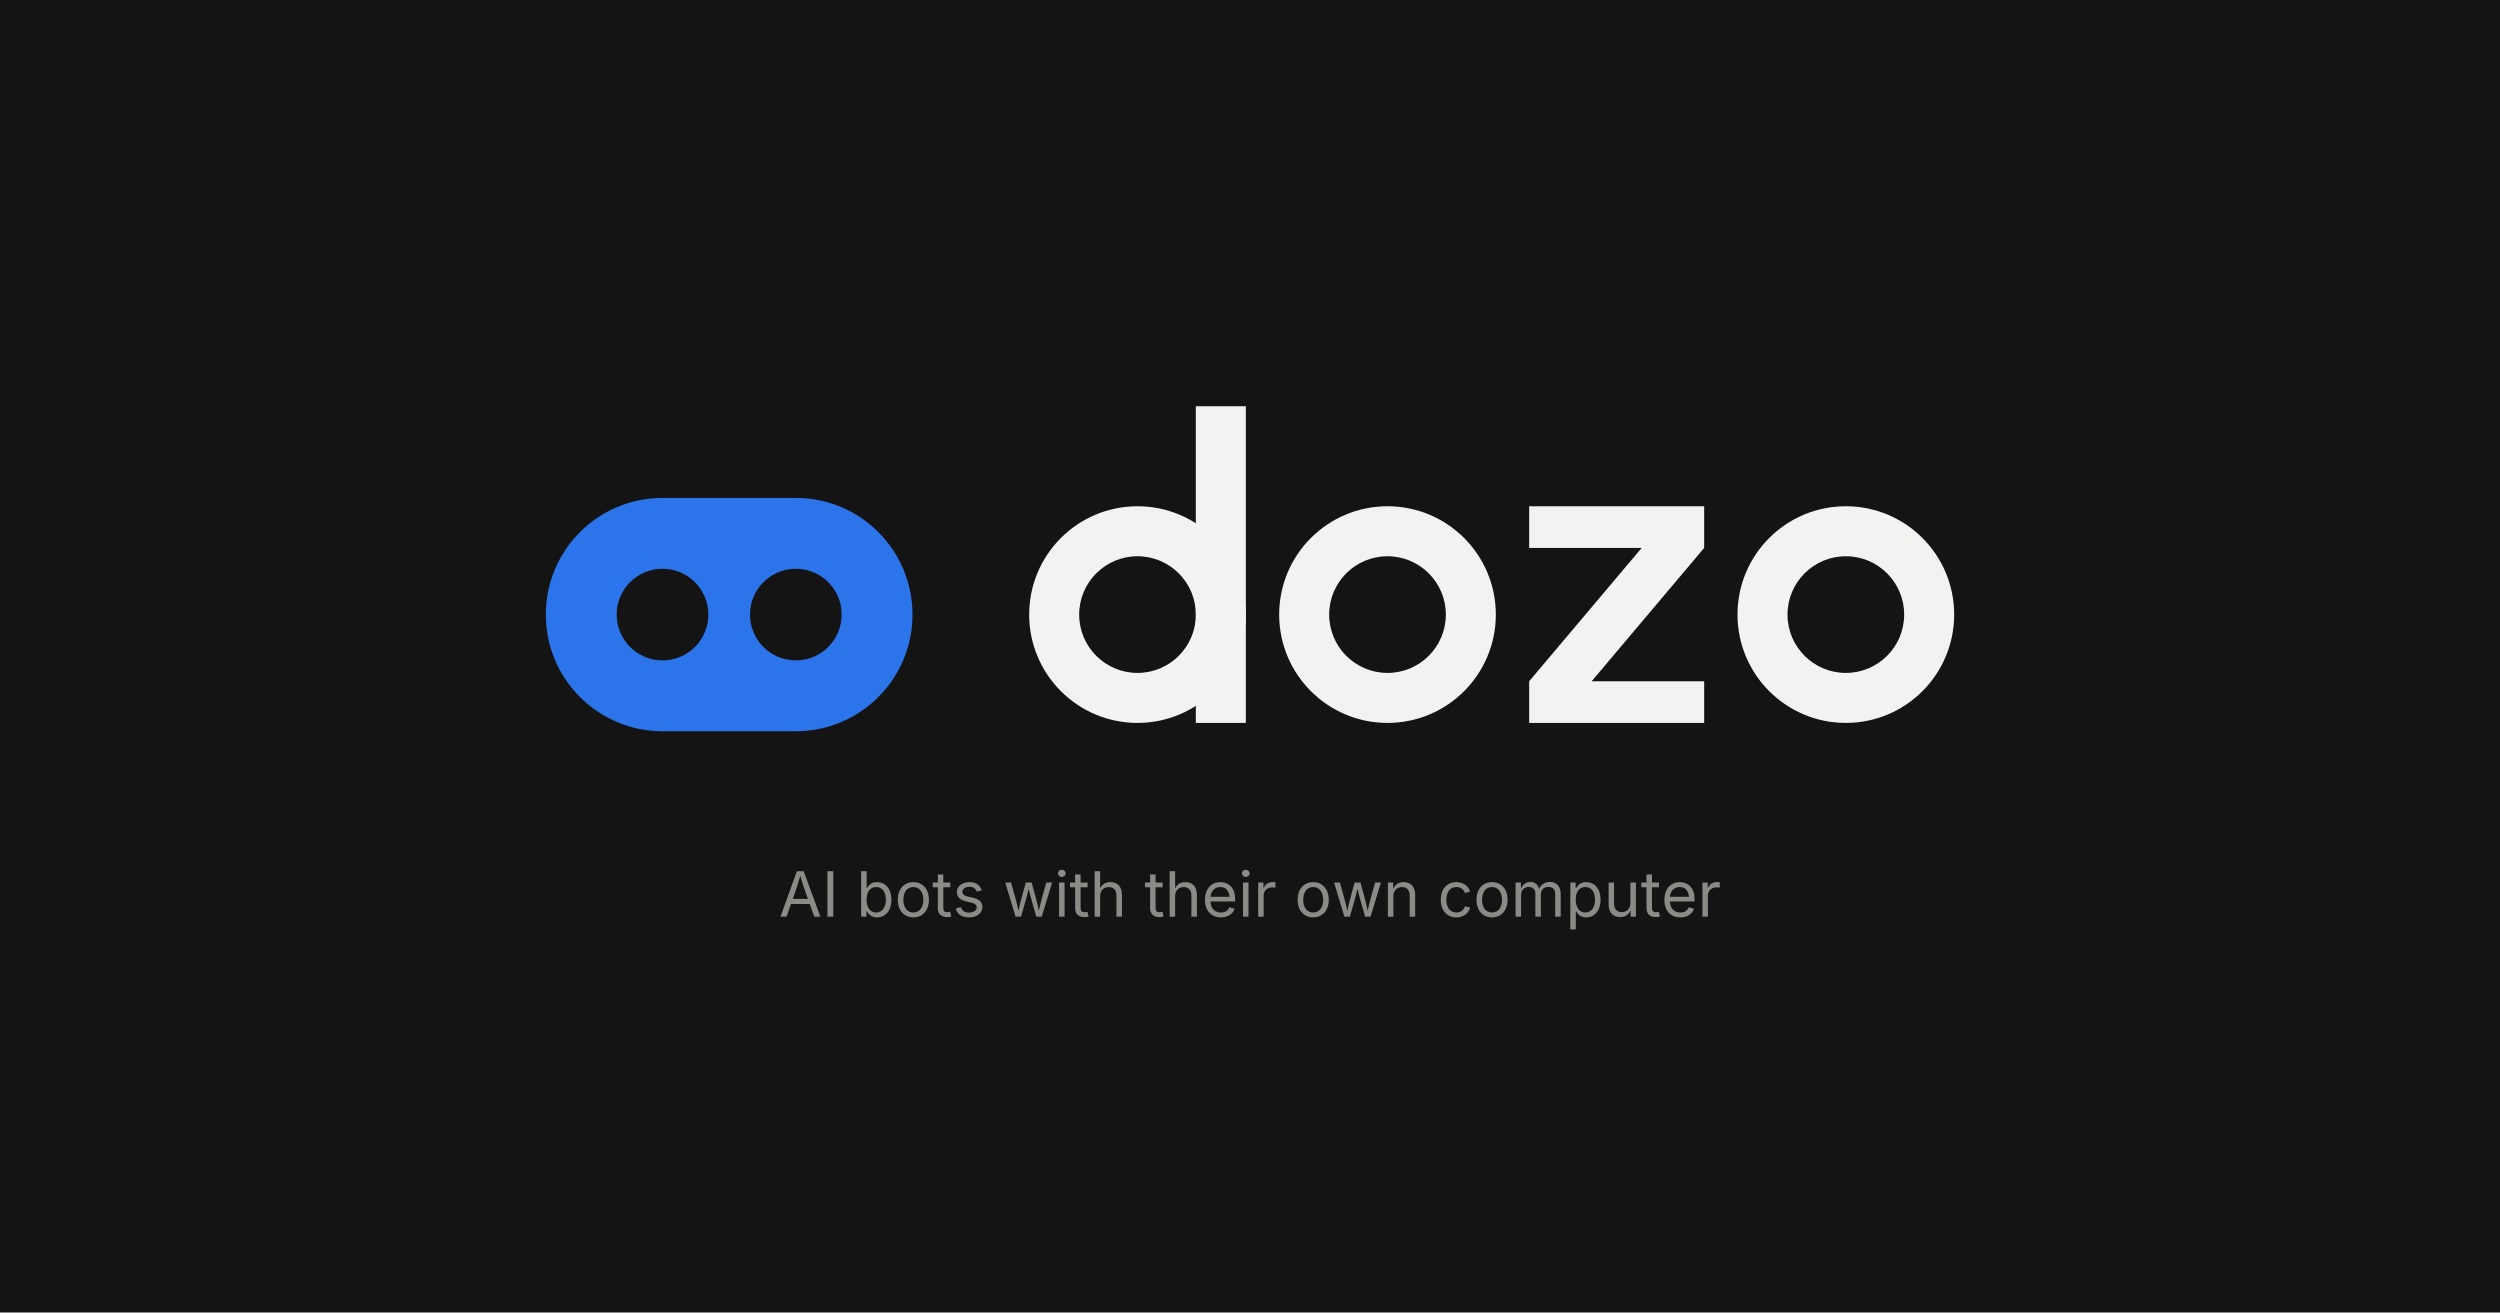
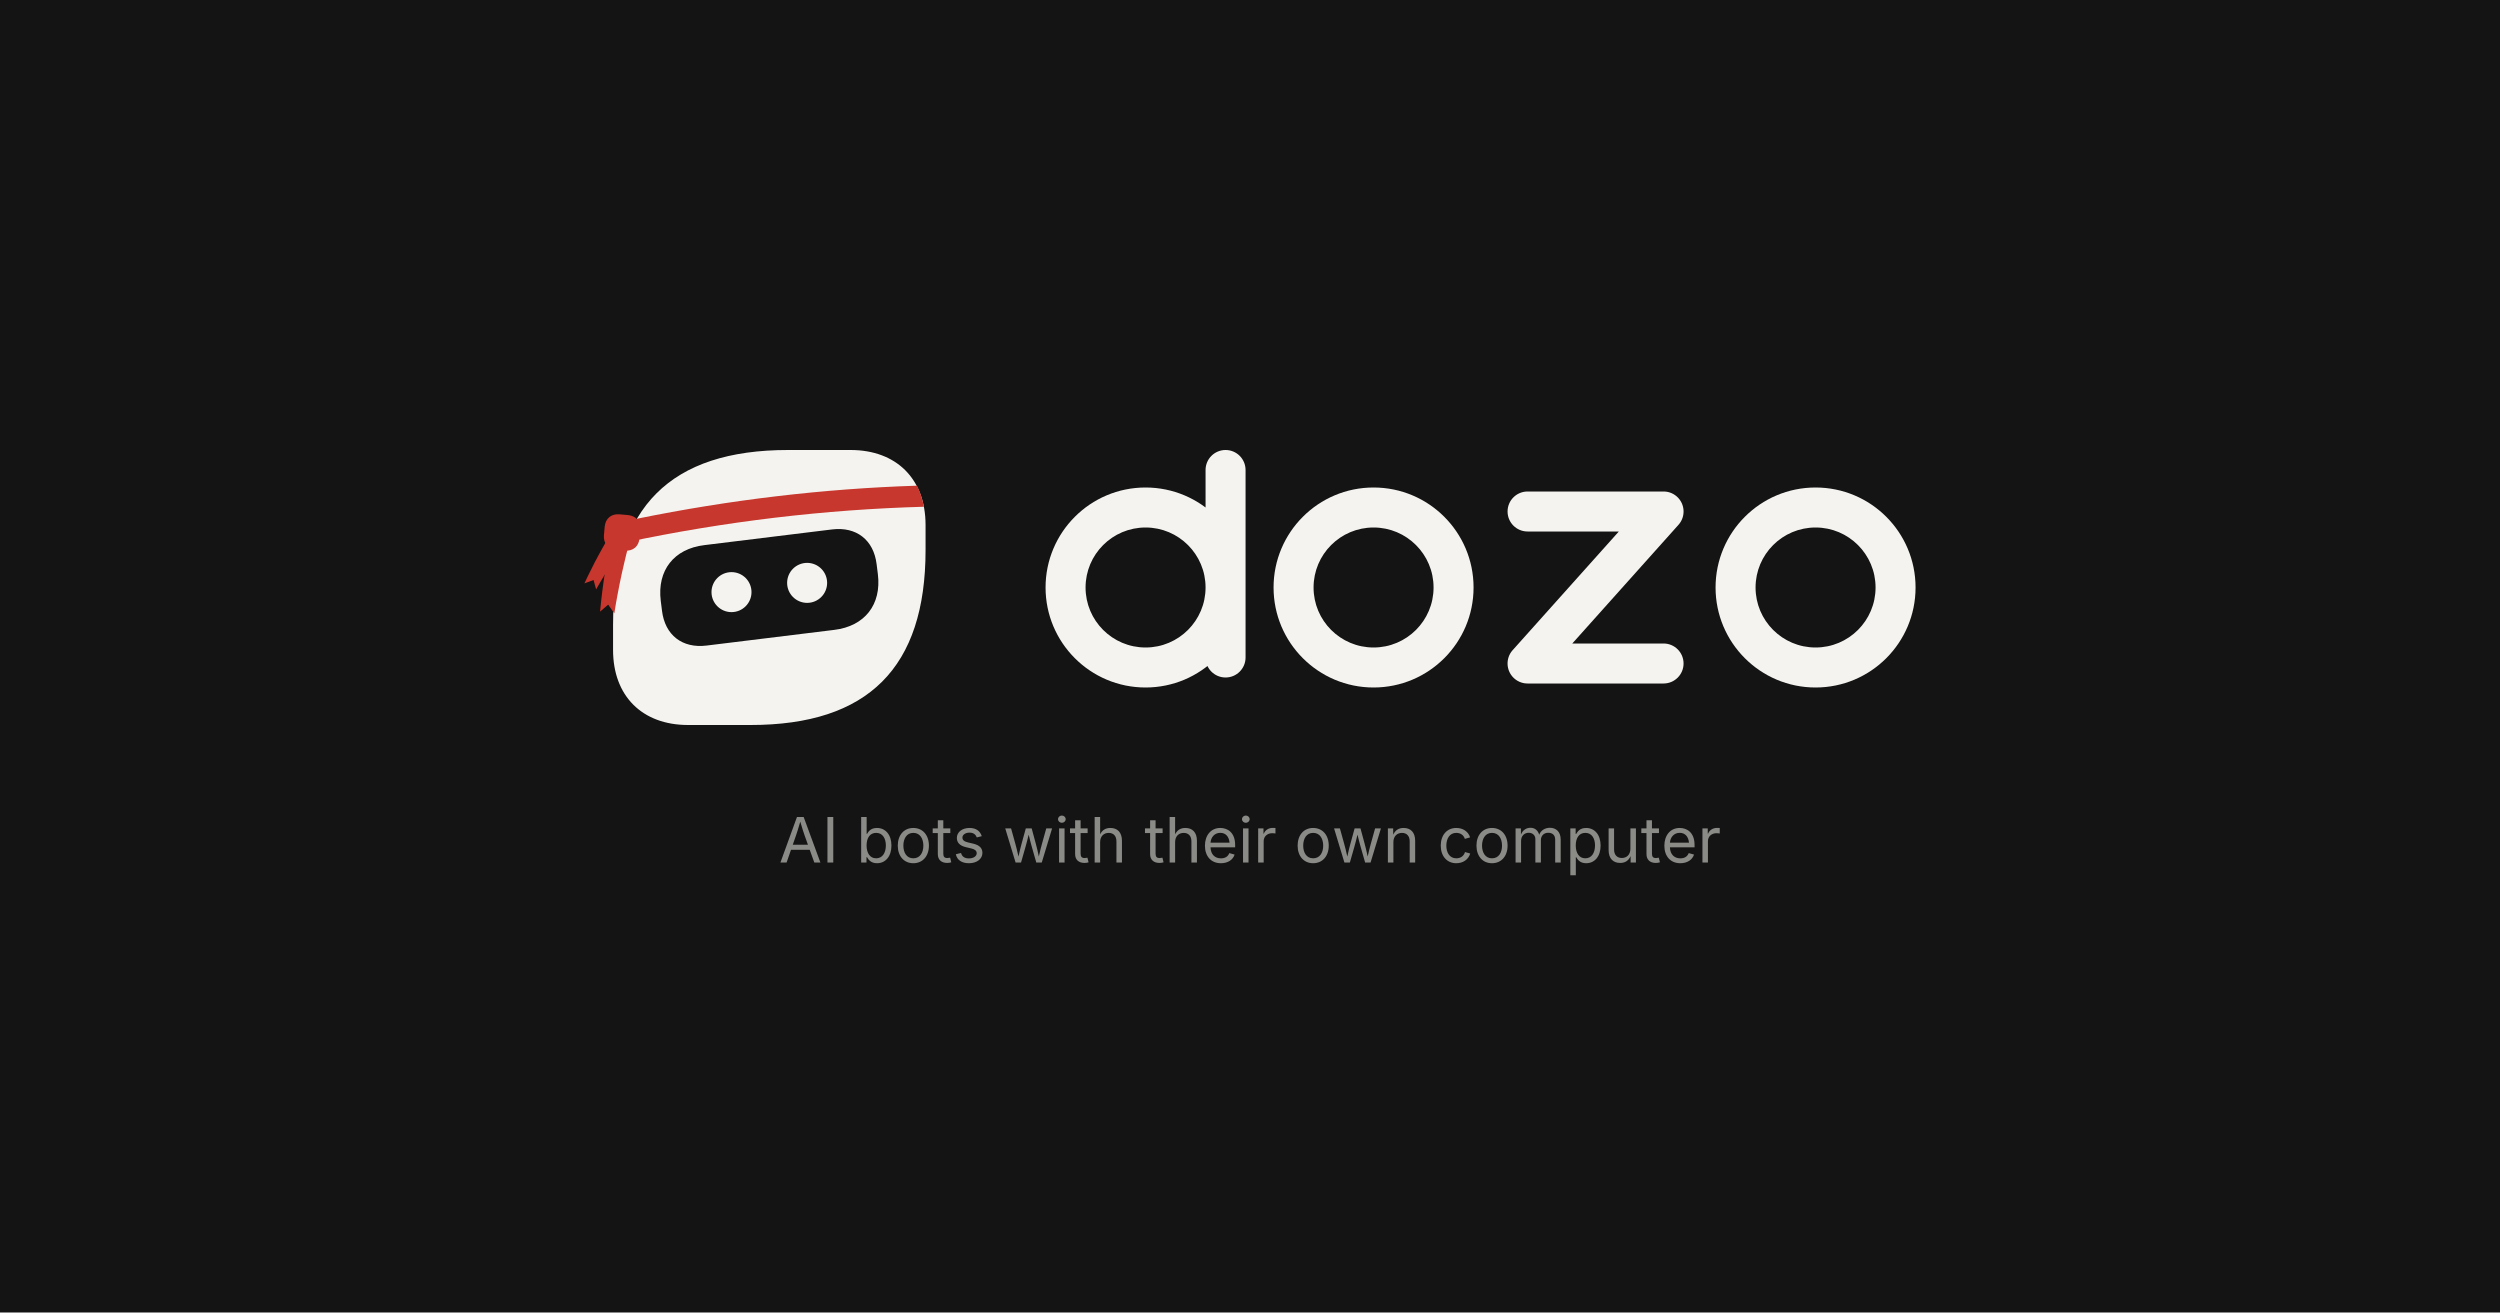
<svg xmlns="http://www.w3.org/2000/svg" viewBox="0 0 1200 630">
  <rect width="1200" height="630" fill="#141414" />
-   <g transform="translate(262 195) scale(2)">
-     <path fill="#2b74ea" fill-rule="evenodd" transform="translate(-6 0)" d="M34 22H66A28 28 0 0 1 66 78H34A28 28 0 0 1 34 22ZM34 39A11 11 0 1 0 34 61A11 11 0 1 0 34 39ZM66 39A11 11 0 1 0 66 61A11 11 0 1 0 66 39Z" />
-     <g transform="translate(116 0)">
-       <path fill="#f2f2f0" d="M26 24A26 26 0 1 0 26 76A26 26 0 1 0 26 24ZM26 36A14 14 0 1 1 26 64A14 14 0 1 1 26 36Z" fill-rule="evenodd" />
-       <path fill="#f2f2f0" d="M40 0H52V76H40Z" />
-       <path fill="#f2f2f0" fill-rule="evenodd" d="M86 24A26 26 0 1 0 86 76A26 26 0 1 0 86 24ZM86 36A14 14 0 1 1 86 64A14 14 0 1 1 86 36Z" />
-       <path fill="#f2f2f0" d="M120 24H162V34L135 66H162V76H120V66L147 34H120Z" />
-       <path fill="#f2f2f0" fill-rule="evenodd" d="M196 24A26 26 0 1 0 196 76A26 26 0 1 0 196 24ZM196 36A14 14 0 1 1 196 64A14 14 0 1 1 196 36Z" />
-     </g>
+   <g transform="translate(280.53 216) scale(3) translate(-2.42 -10)">
+     <path fill="#f4f3f0" fill-rule="evenodd" d="M35 10L45 10C52.35 10 57 14.65 57 22L57 26C57 44.82 47.82 54 29 54L19 54C11.65 54 7 49.35 7 42L7 38C7 19.18 16.18 10 35 10ZM21.6 25.22L42.04 22.71C45.93 22.23 48.7 24.39 49.17 28.28L49.37 29.87C49.97 34.73 47.27 38.19 42.4 38.78L21.96 41.29C18.07 41.77 15.3 39.61 14.83 35.72L14.63 34.13C14.03 29.27 16.73 25.81 21.6 25.22Z" />
+     <circle cx="25.95" cy="32.74" r="3.2" fill="#f4f3f0" />
+     <circle cx="38.05" cy="31.26" r="3.2" fill="#f4f3f0" />
+     <path fill="#C8372D" d="M6.94 22.82C6.89 23.09 6.71 23.9 6.6 24.44C6.5 24.97 6.39 25.51 6.29 26.05C6.19 26.59 6.09 27.13 6 27.68C5.91 28.22 5.82 28.76 5.74 29.3C5.65 29.85 5.57 30.39 5.5 30.94C5.42 31.48 5.35 32.03 5.28 32.57C5.21 33.12 5.15 33.66 5.09 34.21C5.03 34.76 4.95 35.58 4.92 35.86L6.22 34.74L7.2 36.14C7.24 35.88 7.37 35.08 7.46 34.55C7.55 34.01 7.65 33.48 7.75 32.96C7.85 32.43 7.95 31.9 8.06 31.37C8.16 30.85 8.28 30.32 8.39 29.8C8.51 29.27 8.62 28.75 8.75 28.23C8.87 27.71 8.99 27.19 9.12 26.67C9.25 26.15 9.39 25.63 9.53 25.12C9.66 24.6 9.88 23.83 9.95 23.57Z" />
+     <path fill="#C8372D" d="M7.24 22.39C7.13 22.57 6.8 23.11 6.58 23.47C6.37 23.84 6.15 24.2 5.94 24.57C5.73 24.94 5.52 25.31 5.31 25.68C5.1 26.05 4.9 26.42 4.7 26.79C4.5 27.16 4.3 27.54 4.1 27.91C3.91 28.29 3.72 28.67 3.53 29.05C3.34 29.43 3.15 29.81 2.96 30.19C2.78 30.57 2.51 31.15 2.42 31.34L3.88 30.8L4.29 32.3C4.39 32.12 4.7 31.58 4.91 31.22C5.11 30.87 5.33 30.51 5.54 30.16C5.75 29.81 5.97 29.45 6.19 29.1C6.41 28.75 6.63 28.41 6.85 28.06C7.07 27.72 7.3 27.37 7.53 27.03C7.76 26.69 7.99 26.35 8.22 26.01C8.45 25.67 8.69 25.34 8.93 25C9.17 24.67 9.53 24.17 9.65 24.01Z" />
+     <path fill="#C8372D" d="M10.82 21C25.73 17.96 40.65 16.19 55.57 15.71C55.67 15.62 56.38 17.23 56.73 19.08C40.84 19.52 24.94 21.42 9.05 24.77C7.78 28.03 8.96 24.17 10.82 21Z" />
+     <path fill="#C8372D" d="M8.01 20.29L9.38 20.41C10.68 20.53 11.46 21.46 11.35 22.76L11.23 24.13C11.12 25.43 10.18 26.21 8.88 26.1L7.52 25.98C6.21 25.87 5.43 24.93 5.54 23.63L5.66 22.27C5.78 20.96 6.71 20.18 8.01 20.29Z" />
+     <path fill="#f4f3f0" d="M76.2 32A16 16 0 1 0 108.2 32A16 16 0 1 0 76.2 32ZM82.6 32A9.6 9.6 0 1 1 101.8 32A9.6 9.6 0 1 1 82.6 32ZM105 10H105A3.2 3.2 0 0 0 101.8 13.2V43.2A3.2 3.2 0 0 0 105 46.4H105A3.2 3.2 0 0 0 108.2 43.2V13.2A3.2 3.2 0 0 0 105 10Z" />
+     <path fill="#f4f3f0" d="M112.68 32A16 16 0 1 0 144.68 32A16 16 0 1 0 112.68 32ZM119.08 32A9.6 9.6 0 1 1 138.28 32A9.6 9.6 0 1 1 119.08 32Z" />
+     <path fill="#f4f3f0" d="M153.32 16.64L175.08 16.64A3.2 3.2 0 0 1 175.08 23.04L153.32 23.04A3.2 3.2 0 0 1 153.32 16.64ZM177.465 21.974L155.705 46.294A3.2 3.2 0 0 1 150.935 42.026L172.695 17.706A3.2 3.2 0 0 1 177.465 21.974ZM153.32 40.96L175.08 40.96A3.2 3.2 0 0 1 175.08 47.36L153.32 47.36A3.2 3.2 0 0 1 153.32 40.96Z" />
+     <path fill="#f4f3f0" d="M183.4 32A16 16 0 1 0 215.4 32A16 16 0 1 0 183.4 32ZM189.8 32A9.6 9.6 0 1 1 209 32A9.6 9.6 0 1 1 189.8 32Z" />
  </g>
-   <path fill="#8a8a86" transform="translate(373.85 440)" d="M0.76 0H3.72L5.83 -6.09H14.82L17.01 0H19.94L11.91 -21.83H8.69ZM6.68 -8.53 8.22 -12.95C8.69 -14.3 9.36 -16.38 10.28 -19.6C11.21 -16.44 11.85 -14.41 12.38 -12.95L13.96 -8.53Z M26.12 -21.83H23.33V0H26.12Z M47.11 0.35C51.2 0.35 54.04 -2.93 54.04 -8.14C54.04 -13.33 51.18 -16.58 47.09 -16.58C43.9 -16.58 42.89 -14.62 42.35 -13.75H42.14V-21.83H39.51V0H42.06V-2.53H42.35C42.89 -1.63 43.99 0.35 47.11 0.35ZM46.71 -2.01C43.74 -2.01 42.11 -4.53 42.11 -8.17C42.11 -11.79 43.7 -14.22 46.71 -14.22C49.82 -14.22 51.36 -11.57 51.36 -8.17C51.36 -4.73 49.78 -2.01 46.71 -2.01Z M64.54 0.35C69.01 0.35 72.03 -3.03 72.03 -8.09C72.03 -13.21 69.01 -16.58 64.54 -16.58C60.09 -16.58 57.08 -13.21 57.08 -8.09C57.08 -3.03 60.09 0.35 64.54 0.35ZM64.54 -2.01C61.27 -2.01 59.77 -4.86 59.77 -8.09C59.77 -11.35 61.27 -14.22 64.54 -14.22C67.85 -14.22 69.36 -11.34 69.36 -8.09C69.36 -4.86 67.85 -2.01 64.54 -2.01Z M82.31 -16.38H78.94V-20.27H76.3V-16.38H73.84V-14.12H76.3V-4.04C76.3 -1.36 77.97 0.21 80.8 0.21C81.47 0.21 82.22 0.1 82.76 -0.09L82.22 -2.31C81.78 -2.23 81.21 -2.14 80.87 -2.14C79.48 -2.14 78.94 -2.78 78.94 -4.25V-14.12H82.31Z M91.25 0.35C95.08 0.35 97.71 -1.74 97.71 -4.61C97.71 -6.86 96.31 -8.33 93.34 -9.04L90.86 -9.62C88.95 -10.08 88.11 -10.75 88.11 -11.97C88.11 -13.33 89.58 -14.34 91.52 -14.34C93.63 -14.34 94.56 -13.2 95.01 -12.03L97.4 -12.64C96.65 -14.94 94.88 -16.58 91.51 -16.58C88.02 -16.58 85.44 -14.62 85.44 -11.81C85.44 -9.51 86.87 -8.04 89.84 -7.34L92.56 -6.69C94.17 -6.31 94.97 -5.57 94.97 -4.44C94.97 -3.09 93.5 -1.96 91.22 -1.96C89.25 -1.96 87.92 -2.77 87.45 -4.57L84.95 -3.97C85.53 -1.14 87.88 0.35 91.25 0.35Z M113.63 0H116.25L118.37 -7.41C118.9 -9.24 119.41 -11.29 119.91 -13.37C120.41 -11.28 120.91 -9.29 121.45 -7.41L123.57 0H126.2L131.16 -16.38H128.36L126.37 -9.23C125.87 -7.44 125.33 -5.38 124.79 -2.87C124.28 -5.41 123.75 -7.49 123.28 -9.23L121.35 -16.38H118.54L116.57 -9.23C116.07 -7.41 115.55 -5.32 115.02 -2.83C114.48 -5.43 113.92 -7.51 113.45 -9.23L111.46 -16.38H108.66Z M134.5 0H137.14V-16.38H134.5ZM135.83 -19.06C136.85 -19.06 137.68 -19.83 137.68 -20.8C137.68 -21.77 136.85 -22.54 135.83 -22.54C134.84 -22.54 134 -21.77 134 -20.8C134 -19.83 134.84 -19.06 135.83 -19.06Z M148.21 -16.38H144.84V-20.27H142.21V-16.38H139.75V-14.12H142.21V-4.04C142.21 -1.36 143.88 0.21 146.7 0.21C147.38 0.21 148.12 0.1 148.67 -0.09L148.12 -2.31C147.69 -2.23 147.11 -2.14 146.78 -2.14C145.39 -2.14 144.84 -2.78 144.84 -4.25V-14.12H148.21Z M154.22 -9.81C154.22 -12.61 155.99 -14.21 158.35 -14.21C160.63 -14.21 162.04 -12.7 162.04 -10.18V0H164.69V-10.4C164.69 -14.55 162.45 -16.58 159.14 -16.58C157 -16.58 155.29 -15.72 154.22 -13.54V-21.83H151.58V0H154.22Z M184.2 -16.38H180.83V-20.27H178.2V-16.38H175.74V-14.12H178.2V-4.04C178.2 -1.36 179.87 0.21 182.7 0.21C183.37 0.21 184.12 0.1 184.66 -0.09L184.12 -2.31C183.68 -2.23 183.11 -2.14 182.77 -2.14C181.38 -2.14 180.83 -2.78 180.83 -4.25V-14.12H184.2Z M190.21 -9.81C190.21 -12.61 191.98 -14.21 194.34 -14.21C196.63 -14.21 198.03 -12.7 198.03 -10.18V0H200.68V-10.4C200.68 -14.55 198.44 -16.58 195.13 -16.58C192.99 -16.58 191.28 -15.72 190.21 -13.54V-21.83H187.57V0H190.21Z M212.2 0.35C215.55 0.35 218 -1.33 218.76 -3.81L216.21 -4.51C215.6 -2.84 214.15 -1.99 212.21 -1.99C209.31 -1.99 207.32 -3.87 207.19 -7.29H219.02V-8.39C219.02 -14.44 215.36 -16.58 211.89 -16.58C207.42 -16.58 204.52 -13.08 204.52 -8.06C204.52 -3.02 207.45 0.35 212.2 0.35ZM207.2 -9.52C207.36 -12.03 209.08 -14.24 211.89 -14.24C214.58 -14.24 216.09 -12.3 216.34 -9.52Z M222.8 0H225.44V-16.38H222.8ZM224.14 -19.06C225.15 -19.06 225.98 -19.83 225.98 -20.8C225.98 -21.77 225.15 -22.54 224.14 -22.54C223.14 -22.54 222.3 -21.77 222.3 -20.8C222.3 -19.83 223.14 -19.06 224.14 -19.06Z M230.07 0H232.71V-10.25C232.71 -12.47 234.43 -14.06 236.79 -14.06C237.5 -14.06 238.21 -13.95 238.37 -13.92V-16.57C238.07 -16.58 237.42 -16.61 237.04 -16.61C235.09 -16.61 233.39 -15.51 232.79 -13.86H232.62V-16.38H230.07Z M256.46 0.35C260.93 0.35 263.95 -3.03 263.95 -8.09C263.95 -13.21 260.93 -16.58 256.46 -16.58C252.01 -16.58 249.01 -13.21 249.01 -8.09C249.01 -3.03 252.01 0.35 256.46 0.35ZM256.46 -2.01C253.2 -2.01 251.69 -4.86 251.69 -8.09C251.69 -11.35 253.2 -14.22 256.46 -14.22C259.78 -14.22 261.28 -11.34 261.28 -8.09C261.28 -4.86 259.78 -2.01 256.46 -2.01Z M271.46 0H274.09L276.21 -7.41C276.74 -9.24 277.25 -11.29 277.75 -13.37C278.25 -11.28 278.75 -9.29 279.29 -7.41L281.41 0H284.03L289 -16.38H286.2L284.21 -9.23C283.71 -7.44 283.17 -5.38 282.63 -2.87C282.11 -5.41 281.59 -7.49 281.12 -9.23L279.18 -16.38H276.37L274.41 -9.23C273.91 -7.41 273.38 -5.32 272.86 -2.83C272.31 -5.43 271.76 -7.51 271.29 -9.23L269.3 -16.38H266.5Z M294.98 -9.81C294.98 -12.61 296.75 -14.21 299.11 -14.21C301.39 -14.21 302.8 -12.7 302.8 -10.18V0H305.43V-10.4C305.43 -14.55 303.21 -16.58 299.9 -16.58C297.7 -16.58 295.94 -15.66 294.89 -13.34L294.87 -16.38H292.34V0H294.98Z M325.17 0.35C328.37 0.35 330.98 -1.39 331.86 -4.31L329.34 -5.02C328.86 -3.25 327.36 -2.01 325.17 -2.01C321.9 -2.01 320.39 -4.86 320.39 -8.09C320.39 -11.35 321.9 -14.22 325.17 -14.22C327.32 -14.22 328.78 -13.02 329.27 -11.34L331.8 -12.06C330.91 -14.91 328.33 -16.58 325.17 -16.58C320.71 -16.58 317.71 -13.21 317.71 -8.09C317.71 -3.03 320.71 0.35 325.17 0.35Z M342.3 0.35C346.77 0.35 349.79 -3.03 349.79 -8.09C349.79 -13.21 346.77 -16.58 342.3 -16.58C337.85 -16.58 334.85 -13.21 334.85 -8.09C334.85 -3.03 337.85 0.35 342.3 0.35ZM342.3 -2.01C339.04 -2.01 337.53 -4.86 337.53 -8.09C337.53 -11.35 339.04 -14.22 342.3 -14.22C345.62 -14.22 347.12 -11.34 347.12 -8.09C347.12 -4.86 345.62 -2.01 342.3 -2.01Z M353.63 0H356.26V-10.31C356.26 -12.92 358.01 -14.27 359.93 -14.27C361.77 -14.27 363.13 -13.05 363.13 -11.24V0H365.77V-10.69C365.77 -12.76 367.12 -14.27 369.33 -14.27C371.09 -14.27 372.64 -13.33 372.64 -10.97V0H375.28V-11.04C375.28 -14.84 372.96 -16.67 370.12 -16.67C367.75 -16.67 365.74 -15.4 364.97 -13.33C364.38 -15.35 362.94 -16.67 360.79 -16.67C358.86 -16.67 357.01 -15.59 356.21 -13.37L356.19 -16.38H353.63Z M379.91 6.12H382.54V-2.53H382.75C383.29 -1.63 384.39 0.35 387.51 0.35C391.6 0.35 394.44 -2.93 394.44 -8.14C394.44 -13.33 391.58 -16.58 387.5 -16.58C384.3 -16.58 383.29 -14.62 382.75 -13.75H382.46V-16.38H379.91ZM387.11 -2.01C384.14 -2.01 382.51 -4.53 382.51 -8.17C382.51 -11.79 384.1 -14.22 387.11 -14.22C390.22 -14.22 391.76 -11.57 391.76 -8.17C391.76 -4.73 390.18 -2.01 387.11 -2.01Z M403.83 0.21C405.98 0.21 407.77 -0.67 408.84 -3.06V0H411.39V-16.38H408.74V-6.56C408.74 -3.76 406.96 -2.17 404.62 -2.17C402.33 -2.17 400.91 -3.68 400.91 -6.2V-16.38H398.28V-5.98C398.28 -1.83 400.52 0.21 403.83 0.21Z M422.46 -16.38H419.09V-20.27H416.46V-16.38H413.99V-14.12H416.46V-4.04C416.46 -1.36 418.12 0.21 420.95 0.21C421.63 0.21 422.37 0.1 422.92 -0.09L422.37 -2.31C421.93 -2.23 421.36 -2.14 421.03 -2.14C419.63 -2.14 419.09 -2.78 419.09 -4.25V-14.12H422.46Z M432.71 0.35C436.07 0.35 438.52 -1.33 439.28 -3.81L436.73 -4.51C436.11 -2.84 434.66 -1.99 432.73 -1.99C429.83 -1.99 427.84 -3.87 427.71 -7.29H439.54V-8.39C439.54 -14.44 435.88 -16.58 432.41 -16.58C427.94 -16.58 425.04 -13.08 425.04 -8.06C425.04 -3.02 427.97 0.35 432.71 0.35ZM427.72 -9.52C427.88 -12.03 429.59 -14.24 432.41 -14.24C435.1 -14.24 436.61 -12.3 436.86 -9.52Z M443.32 0H445.96V-10.25C445.96 -12.47 447.69 -14.06 450.04 -14.06C450.75 -14.06 451.46 -13.95 451.63 -13.92V-16.57C451.32 -16.58 450.67 -16.61 450.29 -16.61C448.34 -16.61 446.65 -15.51 446.04 -13.86H445.87V-16.38H443.32Z" />
+   <path id="tagline" fill="#8a8a86" transform="translate(373.85 414)" d="M0.76 0H3.72L5.83 -6.09H14.82L17.01 0H19.94L11.91 -21.83H8.69ZM6.68 -8.53 8.22 -12.95C8.69 -14.3 9.36 -16.38 10.28 -19.6C11.21 -16.44 11.85 -14.41 12.38 -12.95L13.96 -8.53Z M26.12 -21.83H23.33V0H26.12Z M47.11 0.35C51.2 0.35 54.04 -2.93 54.04 -8.14C54.04 -13.33 51.18 -16.58 47.09 -16.58C43.9 -16.58 42.89 -14.62 42.35 -13.75H42.14V-21.83H39.51V0H42.06V-2.53H42.35C42.89 -1.63 43.99 0.35 47.11 0.35ZM46.71 -2.01C43.74 -2.01 42.11 -4.53 42.11 -8.17C42.11 -11.79 43.7 -14.22 46.71 -14.22C49.82 -14.22 51.36 -11.57 51.36 -8.17C51.36 -4.73 49.78 -2.01 46.71 -2.01Z M64.54 0.35C69.01 0.35 72.03 -3.03 72.03 -8.09C72.03 -13.21 69.01 -16.58 64.54 -16.58C60.09 -16.58 57.08 -13.21 57.08 -8.09C57.08 -3.03 60.09 0.35 64.54 0.35ZM64.54 -2.01C61.27 -2.01 59.77 -4.86 59.77 -8.09C59.77 -11.35 61.27 -14.22 64.54 -14.22C67.85 -14.22 69.36 -11.34 69.36 -8.09C69.36 -4.86 67.85 -2.01 64.54 -2.01Z M82.31 -16.38H78.94V-20.27H76.3V-16.38H73.84V-14.12H76.3V-4.04C76.3 -1.36 77.97 0.21 80.8 0.21C81.47 0.21 82.22 0.1 82.76 -0.09L82.22 -2.31C81.78 -2.23 81.21 -2.14 80.87 -2.14C79.48 -2.14 78.94 -2.78 78.94 -4.25V-14.12H82.31Z M91.25 0.35C95.08 0.35 97.71 -1.74 97.71 -4.61C97.71 -6.86 96.31 -8.33 93.34 -9.04L90.86 -9.62C88.95 -10.08 88.11 -10.75 88.11 -11.97C88.11 -13.33 89.58 -14.34 91.52 -14.34C93.63 -14.34 94.56 -13.2 95.01 -12.03L97.4 -12.64C96.65 -14.94 94.88 -16.58 91.51 -16.58C88.02 -16.58 85.44 -14.62 85.44 -11.81C85.44 -9.51 86.87 -8.04 89.84 -7.34L92.56 -6.69C94.17 -6.31 94.97 -5.57 94.97 -4.44C94.97 -3.09 93.5 -1.96 91.22 -1.96C89.25 -1.96 87.92 -2.77 87.45 -4.57L84.95 -3.97C85.53 -1.14 87.88 0.35 91.25 0.35Z M113.63 0H116.25L118.37 -7.41C118.9 -9.24 119.41 -11.29 119.91 -13.37C120.41 -11.28 120.91 -9.29 121.45 -7.41L123.57 0H126.2L131.16 -16.38H128.36L126.37 -9.23C125.87 -7.44 125.33 -5.38 124.79 -2.87C124.28 -5.41 123.75 -7.49 123.28 -9.23L121.35 -16.38H118.54L116.57 -9.23C116.07 -7.41 115.55 -5.32 115.02 -2.83C114.48 -5.43 113.92 -7.51 113.45 -9.23L111.46 -16.38H108.66Z M134.5 0H137.14V-16.38H134.5ZM135.83 -19.06C136.85 -19.06 137.68 -19.83 137.68 -20.8C137.68 -21.77 136.85 -22.54 135.83 -22.54C134.84 -22.54 134 -21.77 134 -20.8C134 -19.83 134.84 -19.06 135.83 -19.06Z M148.21 -16.38H144.84V-20.27H142.21V-16.38H139.75V-14.12H142.21V-4.04C142.21 -1.36 143.88 0.21 146.7 0.21C147.38 0.21 148.12 0.1 148.67 -0.09L148.12 -2.31C147.69 -2.23 147.11 -2.14 146.78 -2.14C145.39 -2.14 144.84 -2.78 144.84 -4.25V-14.12H148.21Z M154.22 -9.81C154.22 -12.61 155.99 -14.21 158.35 -14.21C160.63 -14.21 162.04 -12.7 162.04 -10.18V0H164.69V-10.4C164.69 -14.55 162.45 -16.58 159.14 -16.58C157 -16.58 155.29 -15.72 154.22 -13.54V-21.83H151.58V0H154.22Z M184.2 -16.38H180.83V-20.27H178.2V-16.38H175.74V-14.12H178.2V-4.04C178.2 -1.36 179.87 0.21 182.7 0.21C183.37 0.21 184.12 0.1 184.66 -0.09L184.12 -2.31C183.68 -2.23 183.11 -2.14 182.77 -2.14C181.38 -2.14 180.83 -2.78 180.83 -4.25V-14.12H184.2Z M190.21 -9.81C190.21 -12.61 191.98 -14.21 194.34 -14.21C196.63 -14.21 198.03 -12.7 198.03 -10.18V0H200.68V-10.4C200.68 -14.55 198.44 -16.58 195.13 -16.58C192.99 -16.58 191.28 -15.72 190.21 -13.54V-21.83H187.57V0H190.21Z M212.2 0.35C215.55 0.35 218 -1.33 218.76 -3.81L216.21 -4.51C215.6 -2.84 214.15 -1.99 212.21 -1.99C209.31 -1.99 207.32 -3.87 207.19 -7.29H219.02V-8.39C219.02 -14.44 215.36 -16.58 211.89 -16.58C207.42 -16.58 204.52 -13.08 204.52 -8.06C204.52 -3.02 207.45 0.35 212.2 0.35ZM207.2 -9.52C207.36 -12.03 209.08 -14.24 211.89 -14.24C214.58 -14.24 216.09 -12.3 216.34 -9.52Z M222.8 0H225.44V-16.38H222.8ZM224.14 -19.06C225.15 -19.06 225.98 -19.83 225.98 -20.8C225.98 -21.77 225.15 -22.54 224.14 -22.54C223.14 -22.54 222.3 -21.77 222.3 -20.8C222.3 -19.83 223.14 -19.06 224.14 -19.06Z M230.07 0H232.71V-10.25C232.71 -12.47 234.43 -14.06 236.79 -14.06C237.5 -14.06 238.21 -13.95 238.37 -13.92V-16.57C238.07 -16.58 237.42 -16.61 237.04 -16.61C235.09 -16.61 233.39 -15.51 232.79 -13.86H232.62V-16.38H230.07Z M256.46 0.35C260.93 0.35 263.95 -3.03 263.95 -8.09C263.95 -13.21 260.93 -16.58 256.46 -16.58C252.01 -16.58 249.01 -13.21 249.01 -8.09C249.01 -3.03 252.01 0.35 256.46 0.35ZM256.46 -2.01C253.2 -2.01 251.69 -4.86 251.69 -8.09C251.69 -11.35 253.2 -14.22 256.46 -14.22C259.78 -14.22 261.28 -11.34 261.28 -8.09C261.28 -4.86 259.78 -2.01 256.46 -2.01Z M271.46 0H274.09L276.21 -7.41C276.74 -9.24 277.25 -11.29 277.75 -13.37C278.25 -11.28 278.75 -9.29 279.29 -7.41L281.41 0H284.03L289 -16.38H286.2L284.21 -9.23C283.71 -7.44 283.17 -5.38 282.63 -2.87C282.11 -5.41 281.59 -7.49 281.12 -9.23L279.18 -16.38H276.37L274.41 -9.23C273.91 -7.41 273.38 -5.32 272.86 -2.83C272.31 -5.43 271.76 -7.51 271.29 -9.23L269.3 -16.38H266.5Z M294.98 -9.81C294.98 -12.61 296.75 -14.21 299.11 -14.21C301.39 -14.21 302.8 -12.7 302.8 -10.18V0H305.43V-10.4C305.43 -14.55 303.21 -16.58 299.9 -16.58C297.7 -16.58 295.94 -15.66 294.89 -13.34L294.87 -16.38H292.34V0H294.98Z M325.17 0.35C328.37 0.35 330.98 -1.39 331.86 -4.31L329.34 -5.02C328.86 -3.25 327.36 -2.01 325.17 -2.01C321.9 -2.01 320.39 -4.86 320.39 -8.09C320.39 -11.35 321.9 -14.22 325.17 -14.22C327.32 -14.22 328.78 -13.02 329.27 -11.34L331.8 -12.06C330.91 -14.91 328.33 -16.58 325.17 -16.58C320.71 -16.58 317.71 -13.21 317.71 -8.09C317.71 -3.03 320.71 0.35 325.17 0.35Z M342.3 0.35C346.77 0.35 349.79 -3.03 349.79 -8.09C349.79 -13.21 346.77 -16.58 342.3 -16.58C337.85 -16.58 334.85 -13.21 334.85 -8.09C334.85 -3.03 337.85 0.35 342.3 0.35ZM342.3 -2.01C339.04 -2.01 337.53 -4.86 337.53 -8.09C337.53 -11.35 339.04 -14.22 342.3 -14.22C345.62 -14.22 347.12 -11.34 347.12 -8.09C347.12 -4.86 345.62 -2.01 342.3 -2.01Z M353.63 0H356.26V-10.31C356.26 -12.92 358.01 -14.27 359.93 -14.27C361.77 -14.27 363.13 -13.05 363.13 -11.24V0H365.77V-10.69C365.77 -12.76 367.12 -14.27 369.33 -14.27C371.09 -14.27 372.64 -13.33 372.64 -10.97V0H375.28V-11.04C375.28 -14.84 372.96 -16.67 370.12 -16.67C367.75 -16.67 365.74 -15.4 364.97 -13.33C364.38 -15.35 362.94 -16.67 360.79 -16.67C358.86 -16.67 357.01 -15.59 356.21 -13.37L356.19 -16.38H353.63Z M379.91 6.12H382.54V-2.53H382.75C383.29 -1.63 384.39 0.35 387.51 0.35C391.6 0.35 394.44 -2.93 394.44 -8.14C394.44 -13.33 391.58 -16.58 387.5 -16.58C384.3 -16.58 383.29 -14.62 382.75 -13.75H382.46V-16.38H379.91ZM387.11 -2.01C384.14 -2.01 382.51 -4.53 382.51 -8.17C382.51 -11.79 384.1 -14.22 387.11 -14.22C390.22 -14.22 391.76 -11.57 391.76 -8.17C391.76 -4.73 390.18 -2.01 387.11 -2.01Z M403.83 0.21C405.98 0.21 407.77 -0.67 408.84 -3.06V0H411.39V-16.38H408.74V-6.56C408.74 -3.76 406.96 -2.17 404.62 -2.17C402.33 -2.17 400.91 -3.68 400.91 -6.2V-16.38H398.28V-5.98C398.28 -1.83 400.52 0.21 403.83 0.21Z M422.46 -16.38H419.09V-20.27H416.46V-16.38H413.99V-14.12H416.46V-4.04C416.46 -1.36 418.12 0.21 420.95 0.21C421.63 0.21 422.37 0.1 422.92 -0.09L422.37 -2.31C421.93 -2.23 421.36 -2.14 421.03 -2.14C419.63 -2.14 419.09 -2.78 419.09 -4.25V-14.12H422.46Z M432.71 0.35C436.07 0.35 438.52 -1.33 439.28 -3.81L436.73 -4.51C436.11 -2.84 434.66 -1.99 432.73 -1.99C429.83 -1.99 427.84 -3.87 427.71 -7.29H439.54V-8.39C439.54 -14.44 435.88 -16.58 432.41 -16.58C427.94 -16.58 425.04 -13.08 425.04 -8.06C425.04 -3.02 427.97 0.35 432.71 0.35ZM427.72 -9.52C427.88 -12.03 429.59 -14.24 432.41 -14.24C435.1 -14.24 436.61 -12.3 436.86 -9.52Z M443.32 0H445.96V-10.25C445.96 -12.47 447.69 -14.06 450.04 -14.06C450.75 -14.06 451.46 -13.95 451.63 -13.92V-16.57C451.32 -16.58 450.67 -16.61 450.29 -16.61C448.34 -16.61 446.65 -15.51 446.04 -13.86H445.87V-16.38H443.32Z" />
</svg>
